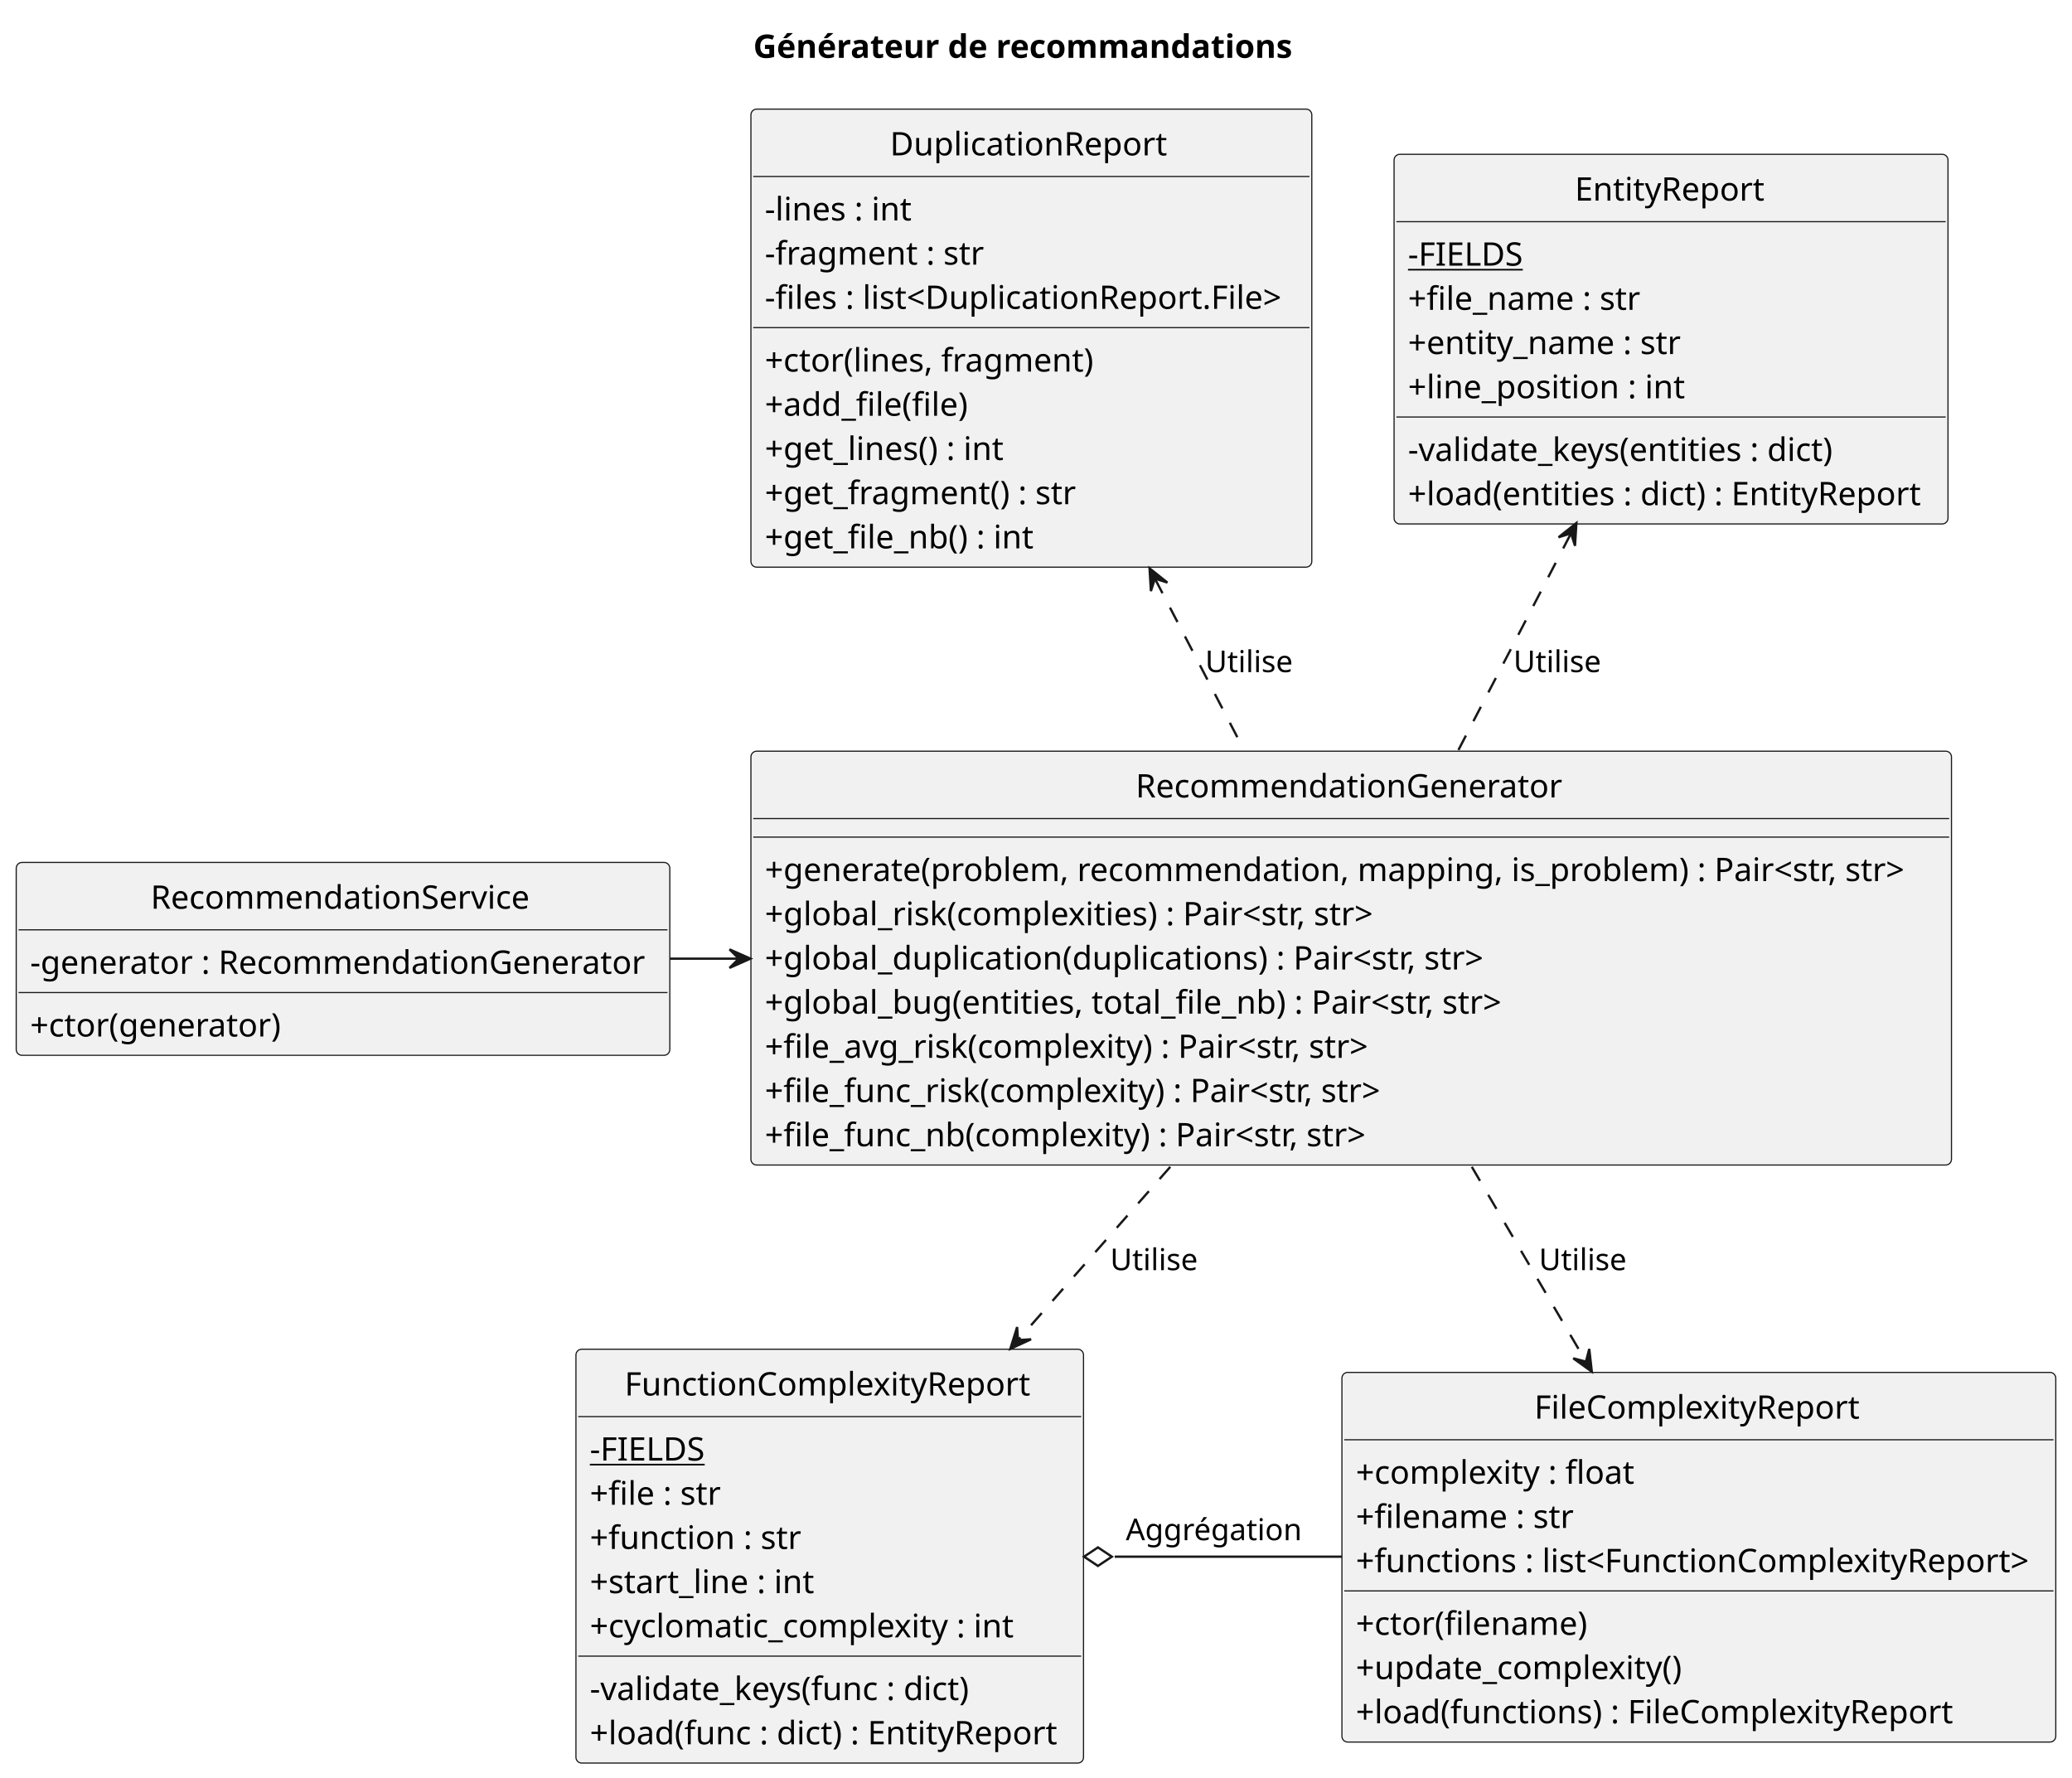
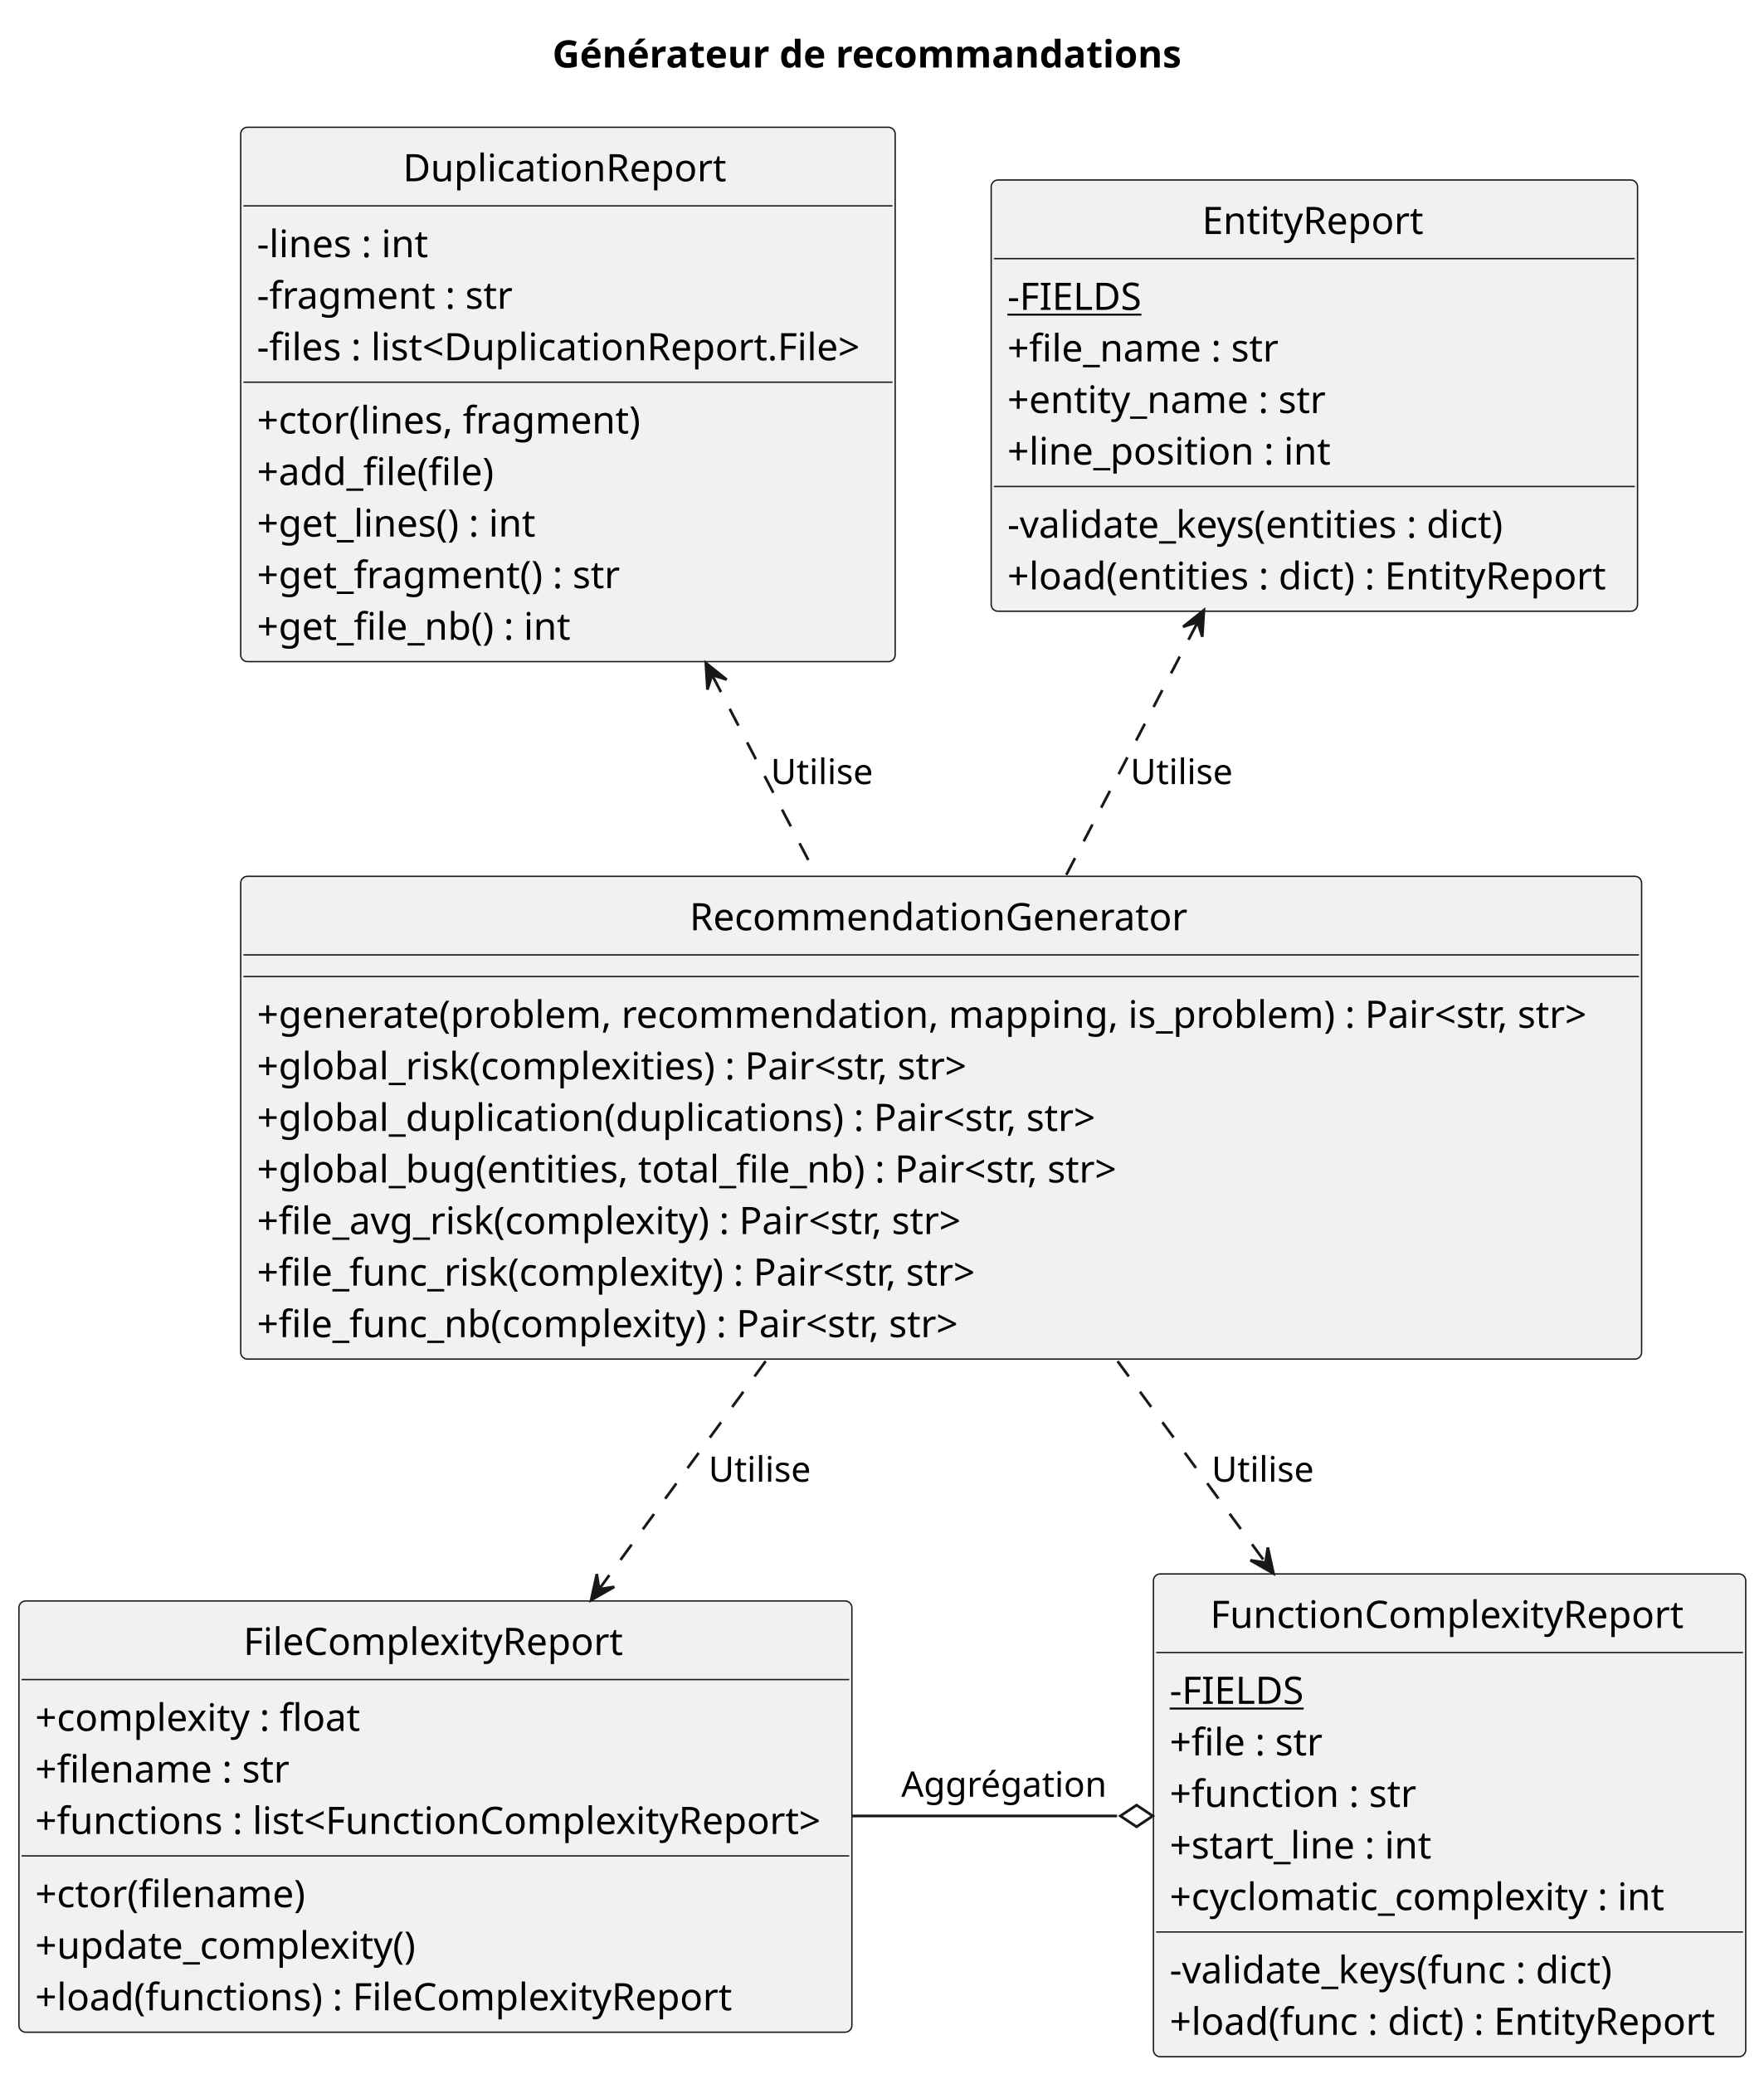
- <svg xmlns="http://www.w3.org/2000/svg" contentStyleType="text/css" height="767px" preserveAspectRatio="none" style="width:894px;height:767px;background:#FFFFFF;" version="1.1" viewBox="0 0 894 767" width="894px" zoomAndPan="magnify">
+ <svg xmlns="http://www.w3.org/2000/svg" contentStyleType="text/css" height="767px" preserveAspectRatio="none" style="width:652px;height:767px;background:#FFFFFF;" version="1.1" viewBox="0 0 652 767" width="652px" zoomAndPan="magnify">
  <defs />
  <g>
-     <text fill="#000000" font-family="sans-serif" font-size="14" font-weight="bold" lengthAdjust="spacing" textLength="230" x="325" y="24.966">Générateur de recommandations</text>
-     <g id="elem_RecommendationService">
-       <rect codeLine="5" fill="#F1F1F1" height="83.204" id="RecommendationService" rx="2.5" ry="2.5" style="stroke:#181818;stroke-width:0.5;" width="282" x="7" y="372.068" />
-       <text fill="#000000" font-family="sans-serif" font-size="14" lengthAdjust="spacing" textLength="166" x="65" y="392.034">RecommendationService</text>
-       <line style="stroke:#181818;stroke-width:0.5;" x1="8" x2="288" y1="401.136" y2="401.136" />
-       <text fill="#000000" font-family="sans-serif" font-size="14" lengthAdjust="spacing" textLength="270" x="13" y="420.102">-generator : RecommendationGenerator</text>
-       <line style="stroke:#181818;stroke-width:0.5;" x1="8" x2="288" y1="428.204" y2="428.204" />
-       <text fill="#000000" font-family="sans-serif" font-size="14" lengthAdjust="spacing" textLength="109" x="13" y="447.17">+ctor(generator)</text>
-     </g>
+     <text fill="#000000" font-family="sans-serif" font-size="14" font-weight="bold" lengthAdjust="spacing" textLength="230" x="204.25" y="24.966">Générateur de recommandations</text>
    <g id="elem_RecommendationGenerator">
-       <rect codeLine="10" fill="#F1F1F1" height="178.543" id="RecommendationGenerator" rx="2.5" ry="2.5" style="stroke:#181818;stroke-width:0.5;" width="518" x="324" y="324.068" />
-       <text fill="#000000" font-family="sans-serif" font-size="14" lengthAdjust="spacing" textLength="186" x="490" y="344.034">RecommendationGenerator</text>
-       <line style="stroke:#181818;stroke-width:0.5;" x1="325" x2="841" y1="353.136" y2="353.136" />
-       <line style="stroke:#181818;stroke-width:0.5;" x1="325" x2="841" y1="361.136" y2="361.136" />
-       <text fill="#000000" font-family="sans-serif" font-size="14" lengthAdjust="spacing" textLength="506" x="330" y="380.102">+generate(problem, recommendation, mapping, is_problem) : Pair&lt;str, str&gt;</text>
-       <text fill="#000000" font-family="sans-serif" font-size="14" lengthAdjust="spacing" textLength="270" x="330" y="399.17">+global_risk(complexities) : Pair&lt;str, str&gt;</text>
-       <text fill="#000000" font-family="sans-serif" font-size="14" lengthAdjust="spacing" textLength="321" x="330" y="418.238">+global_duplication(duplications) : Pair&lt;str, str&gt;</text>
-       <text fill="#000000" font-family="sans-serif" font-size="14" lengthAdjust="spacing" textLength="328" x="330" y="437.305">+global_bug(entities, total_file_nb) : Pair&lt;str, str&gt;</text>
-       <text fill="#000000" font-family="sans-serif" font-size="14" lengthAdjust="spacing" textLength="267" x="330" y="456.373">+file_avg_risk(complexity) : Pair&lt;str, str&gt;</text>
-       <text fill="#000000" font-family="sans-serif" font-size="14" lengthAdjust="spacing" textLength="273" x="330" y="475.441">+file_func_risk(complexity) : Pair&lt;str, str&gt;</text>
-       <text fill="#000000" font-family="sans-serif" font-size="14" lengthAdjust="spacing" textLength="267" x="330" y="494.509">+file_func_nb(complexity) : Pair&lt;str, str&gt;</text>
+       <rect codeLine="5" fill="#F1F1F1" height="178.543" id="RecommendationGenerator" rx="2.5" ry="2.5" style="stroke:#181818;stroke-width:0.5;" width="518" x="89" y="324.068" />
+       <text fill="#000000" font-family="sans-serif" font-size="14" lengthAdjust="spacing" textLength="186" x="255" y="344.034">RecommendationGenerator</text>
+       <line style="stroke:#181818;stroke-width:0.5;" x1="90" x2="606" y1="353.136" y2="353.136" />
+       <line style="stroke:#181818;stroke-width:0.5;" x1="90" x2="606" y1="361.136" y2="361.136" />
+       <text fill="#000000" font-family="sans-serif" font-size="14" lengthAdjust="spacing" textLength="506" x="95" y="380.102">+generate(problem, recommendation, mapping, is_problem) : Pair&lt;str, str&gt;</text>
+       <text fill="#000000" font-family="sans-serif" font-size="14" lengthAdjust="spacing" textLength="270" x="95" y="399.17">+global_risk(complexities) : Pair&lt;str, str&gt;</text>
+       <text fill="#000000" font-family="sans-serif" font-size="14" lengthAdjust="spacing" textLength="321" x="95" y="418.238">+global_duplication(duplications) : Pair&lt;str, str&gt;</text>
+       <text fill="#000000" font-family="sans-serif" font-size="14" lengthAdjust="spacing" textLength="328" x="95" y="437.305">+global_bug(entities, total_file_nb) : Pair&lt;str, str&gt;</text>
+       <text fill="#000000" font-family="sans-serif" font-size="14" lengthAdjust="spacing" textLength="267" x="95" y="456.373">+file_avg_risk(complexity) : Pair&lt;str, str&gt;</text>
+       <text fill="#000000" font-family="sans-serif" font-size="14" lengthAdjust="spacing" textLength="273" x="95" y="475.441">+file_func_risk(complexity) : Pair&lt;str, str&gt;</text>
+       <text fill="#000000" font-family="sans-serif" font-size="14" lengthAdjust="spacing" textLength="267" x="95" y="494.509">+file_func_nb(complexity) : Pair&lt;str, str&gt;</text>
    </g>
    <g id="elem_EntityReport">
-       <rect codeLine="20" fill="#F1F1F1" height="159.475" id="EntityReport" rx="2.5" ry="2.5" style="stroke:#181818;stroke-width:0.5;" width="239" x="601.5" y="66.568" />
-       <text fill="#000000" font-family="sans-serif" font-size="14" lengthAdjust="spacing" textLength="83" x="679.5" y="86.534">EntityReport</text>
-       <line style="stroke:#181818;stroke-width:0.5;" x1="602.5" x2="839.5" y1="95.636" y2="95.636" />
-       <text fill="#000000" font-family="sans-serif" font-size="14" lengthAdjust="spacing" text-decoration="underline" textLength="50" x="607.5" y="114.602">-FIELDS</text>
-       <text fill="#000000" font-family="sans-serif" font-size="14" lengthAdjust="spacing" textLength="103" x="607.5" y="133.67">+file_name : str</text>
-       <text fill="#000000" font-family="sans-serif" font-size="14" lengthAdjust="spacing" textLength="120" x="607.5" y="152.738">+entity_name : str</text>
-       <text fill="#000000" font-family="sans-serif" font-size="14" lengthAdjust="spacing" textLength="123" x="607.5" y="171.805">+line_position : int</text>
-       <line style="stroke:#181818;stroke-width:0.5;" x1="602.5" x2="839.5" y1="179.907" y2="179.907" />
-       <text fill="#000000" font-family="sans-serif" font-size="14" lengthAdjust="spacing" textLength="188" x="607.5" y="198.873">-validate_keys(entities : dict)</text>
-       <text fill="#000000" font-family="sans-serif" font-size="14" lengthAdjust="spacing" textLength="227" x="607.5" y="217.941">+load(entities : dict) : EntityReport</text>
+       <rect codeLine="15" fill="#F1F1F1" height="159.475" id="EntityReport" rx="2.5" ry="2.5" style="stroke:#181818;stroke-width:0.5;" width="239" x="366.5" y="66.568" />
+       <text fill="#000000" font-family="sans-serif" font-size="14" lengthAdjust="spacing" textLength="83" x="444.5" y="86.534">EntityReport</text>
+       <line style="stroke:#181818;stroke-width:0.5;" x1="367.5" x2="604.5" y1="95.636" y2="95.636" />
+       <text fill="#000000" font-family="sans-serif" font-size="14" lengthAdjust="spacing" text-decoration="underline" textLength="50" x="372.5" y="114.602">-FIELDS</text>
+       <text fill="#000000" font-family="sans-serif" font-size="14" lengthAdjust="spacing" textLength="103" x="372.5" y="133.67">+file_name : str</text>
+       <text fill="#000000" font-family="sans-serif" font-size="14" lengthAdjust="spacing" textLength="120" x="372.5" y="152.738">+entity_name : str</text>
+       <text fill="#000000" font-family="sans-serif" font-size="14" lengthAdjust="spacing" textLength="123" x="372.5" y="171.805">+line_position : int</text>
+       <line style="stroke:#181818;stroke-width:0.5;" x1="367.5" x2="604.5" y1="179.907" y2="179.907" />
+       <text fill="#000000" font-family="sans-serif" font-size="14" lengthAdjust="spacing" textLength="188" x="372.5" y="198.873">-validate_keys(entities : dict)</text>
+       <text fill="#000000" font-family="sans-serif" font-size="14" lengthAdjust="spacing" textLength="227" x="372.5" y="217.941">+load(entities : dict) : EntityReport</text>
    </g>
    <g id="elem_FileComplexityReport">
-       <rect codeLine="30" fill="#F1F1F1" height="159.475" id="FileComplexityReport" rx="2.5" ry="2.5" style="stroke:#181818;stroke-width:0.5;" width="308" x="579" y="592.068" />
-       <text fill="#000000" font-family="sans-serif" font-size="14" lengthAdjust="spacing" textLength="142" x="662" y="612.034">FileComplexityReport</text>
-       <line style="stroke:#181818;stroke-width:0.5;" x1="580" x2="886" y1="621.136" y2="621.136" />
-       <text fill="#000000" font-family="sans-serif" font-size="14" lengthAdjust="spacing" textLength="122" x="585" y="640.102">+complexity : float</text>
-       <text fill="#000000" font-family="sans-serif" font-size="14" lengthAdjust="spacing" textLength="97" x="585" y="659.17">+filename : str</text>
-       <text fill="#000000" font-family="sans-serif" font-size="14" lengthAdjust="spacing" textLength="296" x="585" y="678.238">+functions : list&lt;FunctionComplexityReport&gt;</text>
-       <line style="stroke:#181818;stroke-width:0.5;" x1="580" x2="886" y1="686.34" y2="686.34" />
-       <text fill="#000000" font-family="sans-serif" font-size="14" lengthAdjust="spacing" textLength="101" x="585" y="705.306">+ctor(filename)</text>
-       <text fill="#000000" font-family="sans-serif" font-size="14" lengthAdjust="spacing" textLength="142" x="585" y="724.373">+update_complexity()</text>
-       <text fill="#000000" font-family="sans-serif" font-size="14" lengthAdjust="spacing" textLength="262" x="585" y="743.441">+load(functions) : FileComplexityReport</text>
+       <rect codeLine="25" fill="#F1F1F1" height="159.475" id="FileComplexityReport" rx="2.5" ry="2.5" style="stroke:#181818;stroke-width:0.5;" width="308" x="7" y="592.068" />
+       <text fill="#000000" font-family="sans-serif" font-size="14" lengthAdjust="spacing" textLength="142" x="90" y="612.034">FileComplexityReport</text>
+       <line style="stroke:#181818;stroke-width:0.5;" x1="8" x2="314" y1="621.136" y2="621.136" />
+       <text fill="#000000" font-family="sans-serif" font-size="14" lengthAdjust="spacing" textLength="122" x="13" y="640.102">+complexity : float</text>
+       <text fill="#000000" font-family="sans-serif" font-size="14" lengthAdjust="spacing" textLength="97" x="13" y="659.17">+filename : str</text>
+       <text fill="#000000" font-family="sans-serif" font-size="14" lengthAdjust="spacing" textLength="296" x="13" y="678.238">+functions : list&lt;FunctionComplexityReport&gt;</text>
+       <line style="stroke:#181818;stroke-width:0.5;" x1="8" x2="314" y1="686.34" y2="686.34" />
+       <text fill="#000000" font-family="sans-serif" font-size="14" lengthAdjust="spacing" textLength="101" x="13" y="705.306">+ctor(filename)</text>
+       <text fill="#000000" font-family="sans-serif" font-size="14" lengthAdjust="spacing" textLength="142" x="13" y="724.373">+update_complexity()</text>
+       <text fill="#000000" font-family="sans-serif" font-size="14" lengthAdjust="spacing" textLength="262" x="13" y="743.441">+load(functions) : FileComplexityReport</text>
    </g>
    <g id="elem_FunctionComplexityReport">
-       <rect codeLine="39" fill="#F1F1F1" height="178.543" id="FunctionComplexityReport" rx="2.5" ry="2.5" style="stroke:#181818;stroke-width:0.5;" width="219" x="248.5" y="582.068" />
-       <text fill="#000000" font-family="sans-serif" font-size="14" lengthAdjust="spacing" textLength="177" x="269.5" y="602.034">FunctionComplexityReport</text>
-       <line style="stroke:#181818;stroke-width:0.5;" x1="249.5" x2="466.5" y1="611.136" y2="611.136" />
-       <text fill="#000000" font-family="sans-serif" font-size="14" lengthAdjust="spacing" text-decoration="underline" textLength="50" x="254.5" y="630.102">-FIELDS</text>
-       <text fill="#000000" font-family="sans-serif" font-size="14" lengthAdjust="spacing" textLength="59" x="254.5" y="649.17">+file : str</text>
-       <text fill="#000000" font-family="sans-serif" font-size="14" lengthAdjust="spacing" textLength="94" x="254.5" y="668.238">+function : str</text>
-       <text fill="#000000" font-family="sans-serif" font-size="14" lengthAdjust="spacing" textLength="100" x="254.5" y="687.306">+start_line : int</text>
-       <text fill="#000000" font-family="sans-serif" font-size="14" lengthAdjust="spacing" textLength="186" x="254.5" y="706.373">+cyclomatic_complexity : int</text>
-       <line style="stroke:#181818;stroke-width:0.5;" x1="249.5" x2="466.5" y1="714.475" y2="714.475" />
-       <text fill="#000000" font-family="sans-serif" font-size="14" lengthAdjust="spacing" textLength="168" x="254.5" y="733.441">-validate_keys(func : dict)</text>
-       <text fill="#000000" font-family="sans-serif" font-size="14" lengthAdjust="spacing" textLength="207" x="254.5" y="752.509">+load(func : dict) : EntityReport</text>
+       <rect codeLine="34" fill="#F1F1F1" height="178.543" id="FunctionComplexityReport" rx="2.5" ry="2.5" style="stroke:#181818;stroke-width:0.5;" width="219" x="426.5" y="582.068" />
+       <text fill="#000000" font-family="sans-serif" font-size="14" lengthAdjust="spacing" textLength="177" x="447.5" y="602.034">FunctionComplexityReport</text>
+       <line style="stroke:#181818;stroke-width:0.5;" x1="427.5" x2="644.5" y1="611.136" y2="611.136" />
+       <text fill="#000000" font-family="sans-serif" font-size="14" lengthAdjust="spacing" text-decoration="underline" textLength="50" x="432.5" y="630.102">-FIELDS</text>
+       <text fill="#000000" font-family="sans-serif" font-size="14" lengthAdjust="spacing" textLength="59" x="432.5" y="649.17">+file : str</text>
+       <text fill="#000000" font-family="sans-serif" font-size="14" lengthAdjust="spacing" textLength="94" x="432.5" y="668.238">+function : str</text>
+       <text fill="#000000" font-family="sans-serif" font-size="14" lengthAdjust="spacing" textLength="100" x="432.5" y="687.306">+start_line : int</text>
+       <text fill="#000000" font-family="sans-serif" font-size="14" lengthAdjust="spacing" textLength="186" x="432.5" y="706.373">+cyclomatic_complexity : int</text>
+       <line style="stroke:#181818;stroke-width:0.5;" x1="427.5" x2="644.5" y1="714.475" y2="714.475" />
+       <text fill="#000000" font-family="sans-serif" font-size="14" lengthAdjust="spacing" textLength="168" x="432.5" y="733.441">-validate_keys(func : dict)</text>
+       <text fill="#000000" font-family="sans-serif" font-size="14" lengthAdjust="spacing" textLength="207" x="432.5" y="752.509">+load(func : dict) : EntityReport</text>
    </g>
    <g id="elem_DuplicationReport">
-       <rect codeLine="49" fill="#F1F1F1" height="197.611" id="DuplicationReport" rx="2.5" ry="2.5" style="stroke:#181818;stroke-width:0.5;" width="242" x="324" y="47.068" />
-       <text fill="#000000" font-family="sans-serif" font-size="14" lengthAdjust="spacing" textLength="122" x="384" y="67.034">DuplicationReport</text>
-       <line style="stroke:#181818;stroke-width:0.5;" x1="325" x2="565" y1="76.136" y2="76.136" />
-       <text fill="#000000" font-family="sans-serif" font-size="14" lengthAdjust="spacing" textLength="67" x="330" y="95.102">-lines : int</text>
-       <text fill="#000000" font-family="sans-serif" font-size="14" lengthAdjust="spacing" textLength="98" x="330" y="114.17">-fragment : str</text>
-       <text fill="#000000" font-family="sans-serif" font-size="14" lengthAdjust="spacing" textLength="230" x="330" y="133.238">-files : list&lt;DuplicationReport.File&gt;</text>
-       <line style="stroke:#181818;stroke-width:0.5;" x1="325" x2="565" y1="141.34" y2="141.34" />
-       <text fill="#000000" font-family="sans-serif" font-size="14" lengthAdjust="spacing" textLength="145" x="330" y="160.305">+ctor(lines, fragment)</text>
-       <text fill="#000000" font-family="sans-serif" font-size="14" lengthAdjust="spacing" textLength="90" x="330" y="179.373">+add_file(file)</text>
-       <text fill="#000000" font-family="sans-serif" font-size="14" lengthAdjust="spacing" textLength="106" x="330" y="198.441">+get_lines() : int</text>
-       <text fill="#000000" font-family="sans-serif" font-size="14" lengthAdjust="spacing" textLength="137" x="330" y="217.509">+get_fragment() : str</text>
-       <text fill="#000000" font-family="sans-serif" font-size="14" lengthAdjust="spacing" textLength="119" x="330" y="236.577">+get_file_nb() : int</text>
-     </g>
-     <g id="link_RecommendationService_RecommendationGenerator">
-       <path codeLine="60" d="M289.04,413.568 C298.9,413.568 308.76,413.568 318.62,413.568 " fill="none" id="RecommendationService-to-RecommendationGenerator" style="stroke:#181818;stroke-width:1.0;" />
-       <polygon fill="#181818" points="323.77,413.568,314.77,409.568,318.77,413.568,314.77,417.568,323.77,413.568" style="stroke:#181818;stroke-width:1.0;" />
+       <rect codeLine="44" fill="#F1F1F1" height="197.611" id="DuplicationReport" rx="2.5" ry="2.5" style="stroke:#181818;stroke-width:0.5;" width="242" x="89" y="47.068" />
+       <text fill="#000000" font-family="sans-serif" font-size="14" lengthAdjust="spacing" textLength="122" x="149" y="67.034">DuplicationReport</text>
+       <line style="stroke:#181818;stroke-width:0.5;" x1="90" x2="330" y1="76.136" y2="76.136" />
+       <text fill="#000000" font-family="sans-serif" font-size="14" lengthAdjust="spacing" textLength="67" x="95" y="95.102">-lines : int</text>
+       <text fill="#000000" font-family="sans-serif" font-size="14" lengthAdjust="spacing" textLength="98" x="95" y="114.17">-fragment : str</text>
+       <text fill="#000000" font-family="sans-serif" font-size="14" lengthAdjust="spacing" textLength="230" x="95" y="133.238">-files : list&lt;DuplicationReport.File&gt;</text>
+       <line style="stroke:#181818;stroke-width:0.5;" x1="90" x2="330" y1="141.34" y2="141.34" />
+       <text fill="#000000" font-family="sans-serif" font-size="14" lengthAdjust="spacing" textLength="145" x="95" y="160.305">+ctor(lines, fragment)</text>
+       <text fill="#000000" font-family="sans-serif" font-size="14" lengthAdjust="spacing" textLength="90" x="95" y="179.373">+add_file(file)</text>
+       <text fill="#000000" font-family="sans-serif" font-size="14" lengthAdjust="spacing" textLength="106" x="95" y="198.441">+get_lines() : int</text>
+       <text fill="#000000" font-family="sans-serif" font-size="14" lengthAdjust="spacing" textLength="137" x="95" y="217.509">+get_fragment() : str</text>
+       <text fill="#000000" font-family="sans-serif" font-size="14" lengthAdjust="spacing" textLength="119" x="95" y="236.577">+get_file_nb() : int</text>
    </g>
    <g id="link_EntityReport_RecommendationGenerator">
-       <path codeLine="61" d="M677.69,230.388 C662.23,260.148 644.75,293.758 629.06,323.948 " fill="none" id="EntityReport-backto-RecommendationGenerator" style="stroke:#181818;stroke-width:1.0;stroke-dasharray:7.0,7.0;" />
-       <polygon fill="#181818" points="680.16,225.648,672.462,231.791,677.856,230.085,679.562,235.479,680.16,225.648" style="stroke:#181818;stroke-width:1.0;" />
-       <text fill="#000000" font-family="sans-serif" font-size="13" lengthAdjust="spacing" textLength="37" x="653" y="289.965">Utilise</text>
+       <path codeLine="55" d="M442.69,230.388 C427.23,260.148 409.75,293.758 394.06,323.948 " fill="none" id="EntityReport-backto-RecommendationGenerator" style="stroke:#181818;stroke-width:1.0;stroke-dasharray:7.0,7.0;" />
+       <polygon fill="#181818" points="445.16,225.648,437.462,231.791,442.856,230.085,444.562,235.479,445.16,225.648" style="stroke:#181818;stroke-width:1.0;" />
+       <text fill="#000000" font-family="sans-serif" font-size="13" lengthAdjust="spacing" textLength="37" x="418" y="289.965">Utilise</text>
    </g>
    <g id="link_RecommendationGenerator_FileComplexityReport">
-       <path codeLine="62" d="M635.04,503.388 C650.96,530.548 668.4,560.328 684.11,587.118 " fill="none" id="RecommendationGenerator-to-FileComplexityReport" style="stroke:#181818;stroke-width:1.0;stroke-dasharray:7.0,7.0;" />
-       <polygon fill="#181818" points="686.81,591.738,685.71,581.951,684.282,587.424,678.808,585.996,686.81,591.738" style="stroke:#181818;stroke-width:1.0;" />
-       <text fill="#000000" font-family="sans-serif" font-size="13" lengthAdjust="spacing" textLength="37" x="664" y="547.965">Utilise</text>
+       <path codeLine="56" d="M283.12,503.388 C263.2,530.668 241.35,560.568 221.71,587.448 " fill="none" id="RecommendationGenerator-to-FileComplexityReport" style="stroke:#181818;stroke-width:1.0;stroke-dasharray:7.0,7.0;" />
+       <polygon fill="#181818" points="218.58,591.738,227.13,586.85,221.539,587.707,220.681,582.116,218.58,591.738" style="stroke:#181818;stroke-width:1.0;" />
+       <text fill="#000000" font-family="sans-serif" font-size="13" lengthAdjust="spacing" textLength="37" x="262" y="547.965">Utilise</text>
    </g>
    <g id="link_RecommendationGenerator_FunctionComplexityReport">
-       <path codeLine="63" d="M504.94,503.388 C483.73,527.508 460.72,553.688 439.34,578.018 " fill="none" id="RecommendationGenerator-to-FunctionComplexityReport" style="stroke:#181818;stroke-width:1.0;stroke-dasharray:7.0,7.0;" />
-       <polygon fill="#181818" points="435.92,581.908,444.865,577.786,439.22,578.151,438.854,572.506,435.92,581.908" style="stroke:#181818;stroke-width:1.0;" />
-       <text fill="#000000" font-family="sans-serif" font-size="13" lengthAdjust="spacing" textLength="37" x="479" y="547.965">Utilise</text>
+       <path codeLine="57" d="M413.23,503.388 C430.87,527.408 450.01,553.478 467.81,577.718 " fill="none" id="RecommendationGenerator-to-FunctionComplexityReport" style="stroke:#181818;stroke-width:1.0;stroke-dasharray:7.0,7.0;" />
+       <polygon fill="#181818" points="470.89,581.908,468.789,572.286,467.931,577.877,462.34,577.02,470.89,581.908" style="stroke:#181818;stroke-width:1.0;" />
+       <text fill="#000000" font-family="sans-serif" font-size="13" lengthAdjust="spacing" textLength="37" x="448" y="547.965">Utilise</text>
    </g>
    <g id="link_DuplicationReport_RecommendationGenerator">
-       <path codeLine="64" d="M498.35,249.708 C511.03,274.098 524.45,299.918 536.78,323.638 " fill="none" id="DuplicationReport-backto-RecommendationGenerator" style="stroke:#181818;stroke-width:1.0;stroke-dasharray:7.0,7.0;" />
-       <polygon fill="#181818" points="495.99,245.178,496.588,255.009,498.295,249.615,503.688,251.321,495.99,245.178" style="stroke:#181818;stroke-width:1.0;" />
-       <text fill="#000000" font-family="sans-serif" font-size="13" lengthAdjust="spacing" textLength="37" x="520" y="289.965">Utilise</text>
+       <path codeLine="58" d="M263.35,249.708 C276.03,274.098 289.45,299.918 301.78,323.638 " fill="none" id="DuplicationReport-backto-RecommendationGenerator" style="stroke:#181818;stroke-width:1.0;stroke-dasharray:7.0,7.0;" />
+       <polygon fill="#181818" points="260.99,245.178,261.588,255.009,263.295,249.615,268.688,251.321,260.99,245.178" style="stroke:#181818;stroke-width:1.0;" />
+       <text fill="#000000" font-family="sans-serif" font-size="13" lengthAdjust="spacing" textLength="37" x="285" y="289.965">Utilise</text>
    </g>
-     <g id="link_FunctionComplexityReport_FileComplexityReport">
-       <path codeLine="65" d="M480.97,671.568 C512.28,671.568 546.34,671.568 578.99,671.568 " fill="none" id="FunctionComplexityReport-backto-FileComplexityReport" style="stroke:#181818;stroke-width:1.0;" />
-       <polygon fill="none" points="467.73,671.568,473.73,675.568,479.73,671.568,473.73,667.568,467.73,671.568" style="stroke:#181818;stroke-width:1.0;" />
-       <text fill="#000000" font-family="sans-serif" font-size="13" lengthAdjust="spacing" textLength="75" x="485.75" y="664.465">Aggrégation</text>
+     <g id="link_FileComplexityReport_FunctionComplexityReport">
+       <path codeLine="59" d="M315.15,671.568 C347.76,671.568 381.77,671.568 413.04,671.568 " fill="none" id="FileComplexityReport-to-FunctionComplexityReport" style="stroke:#181818;stroke-width:1.0;" />
+       <polygon fill="none" points="426.26,671.568,420.26,667.568,414.26,671.568,420.26,675.568,426.26,671.568" style="stroke:#181818;stroke-width:1.0;" />
+       <text fill="#000000" font-family="sans-serif" font-size="13" lengthAdjust="spacing" textLength="75" x="333.25" y="664.465">Aggrégation</text>
    </g>
  </g>
</svg>
